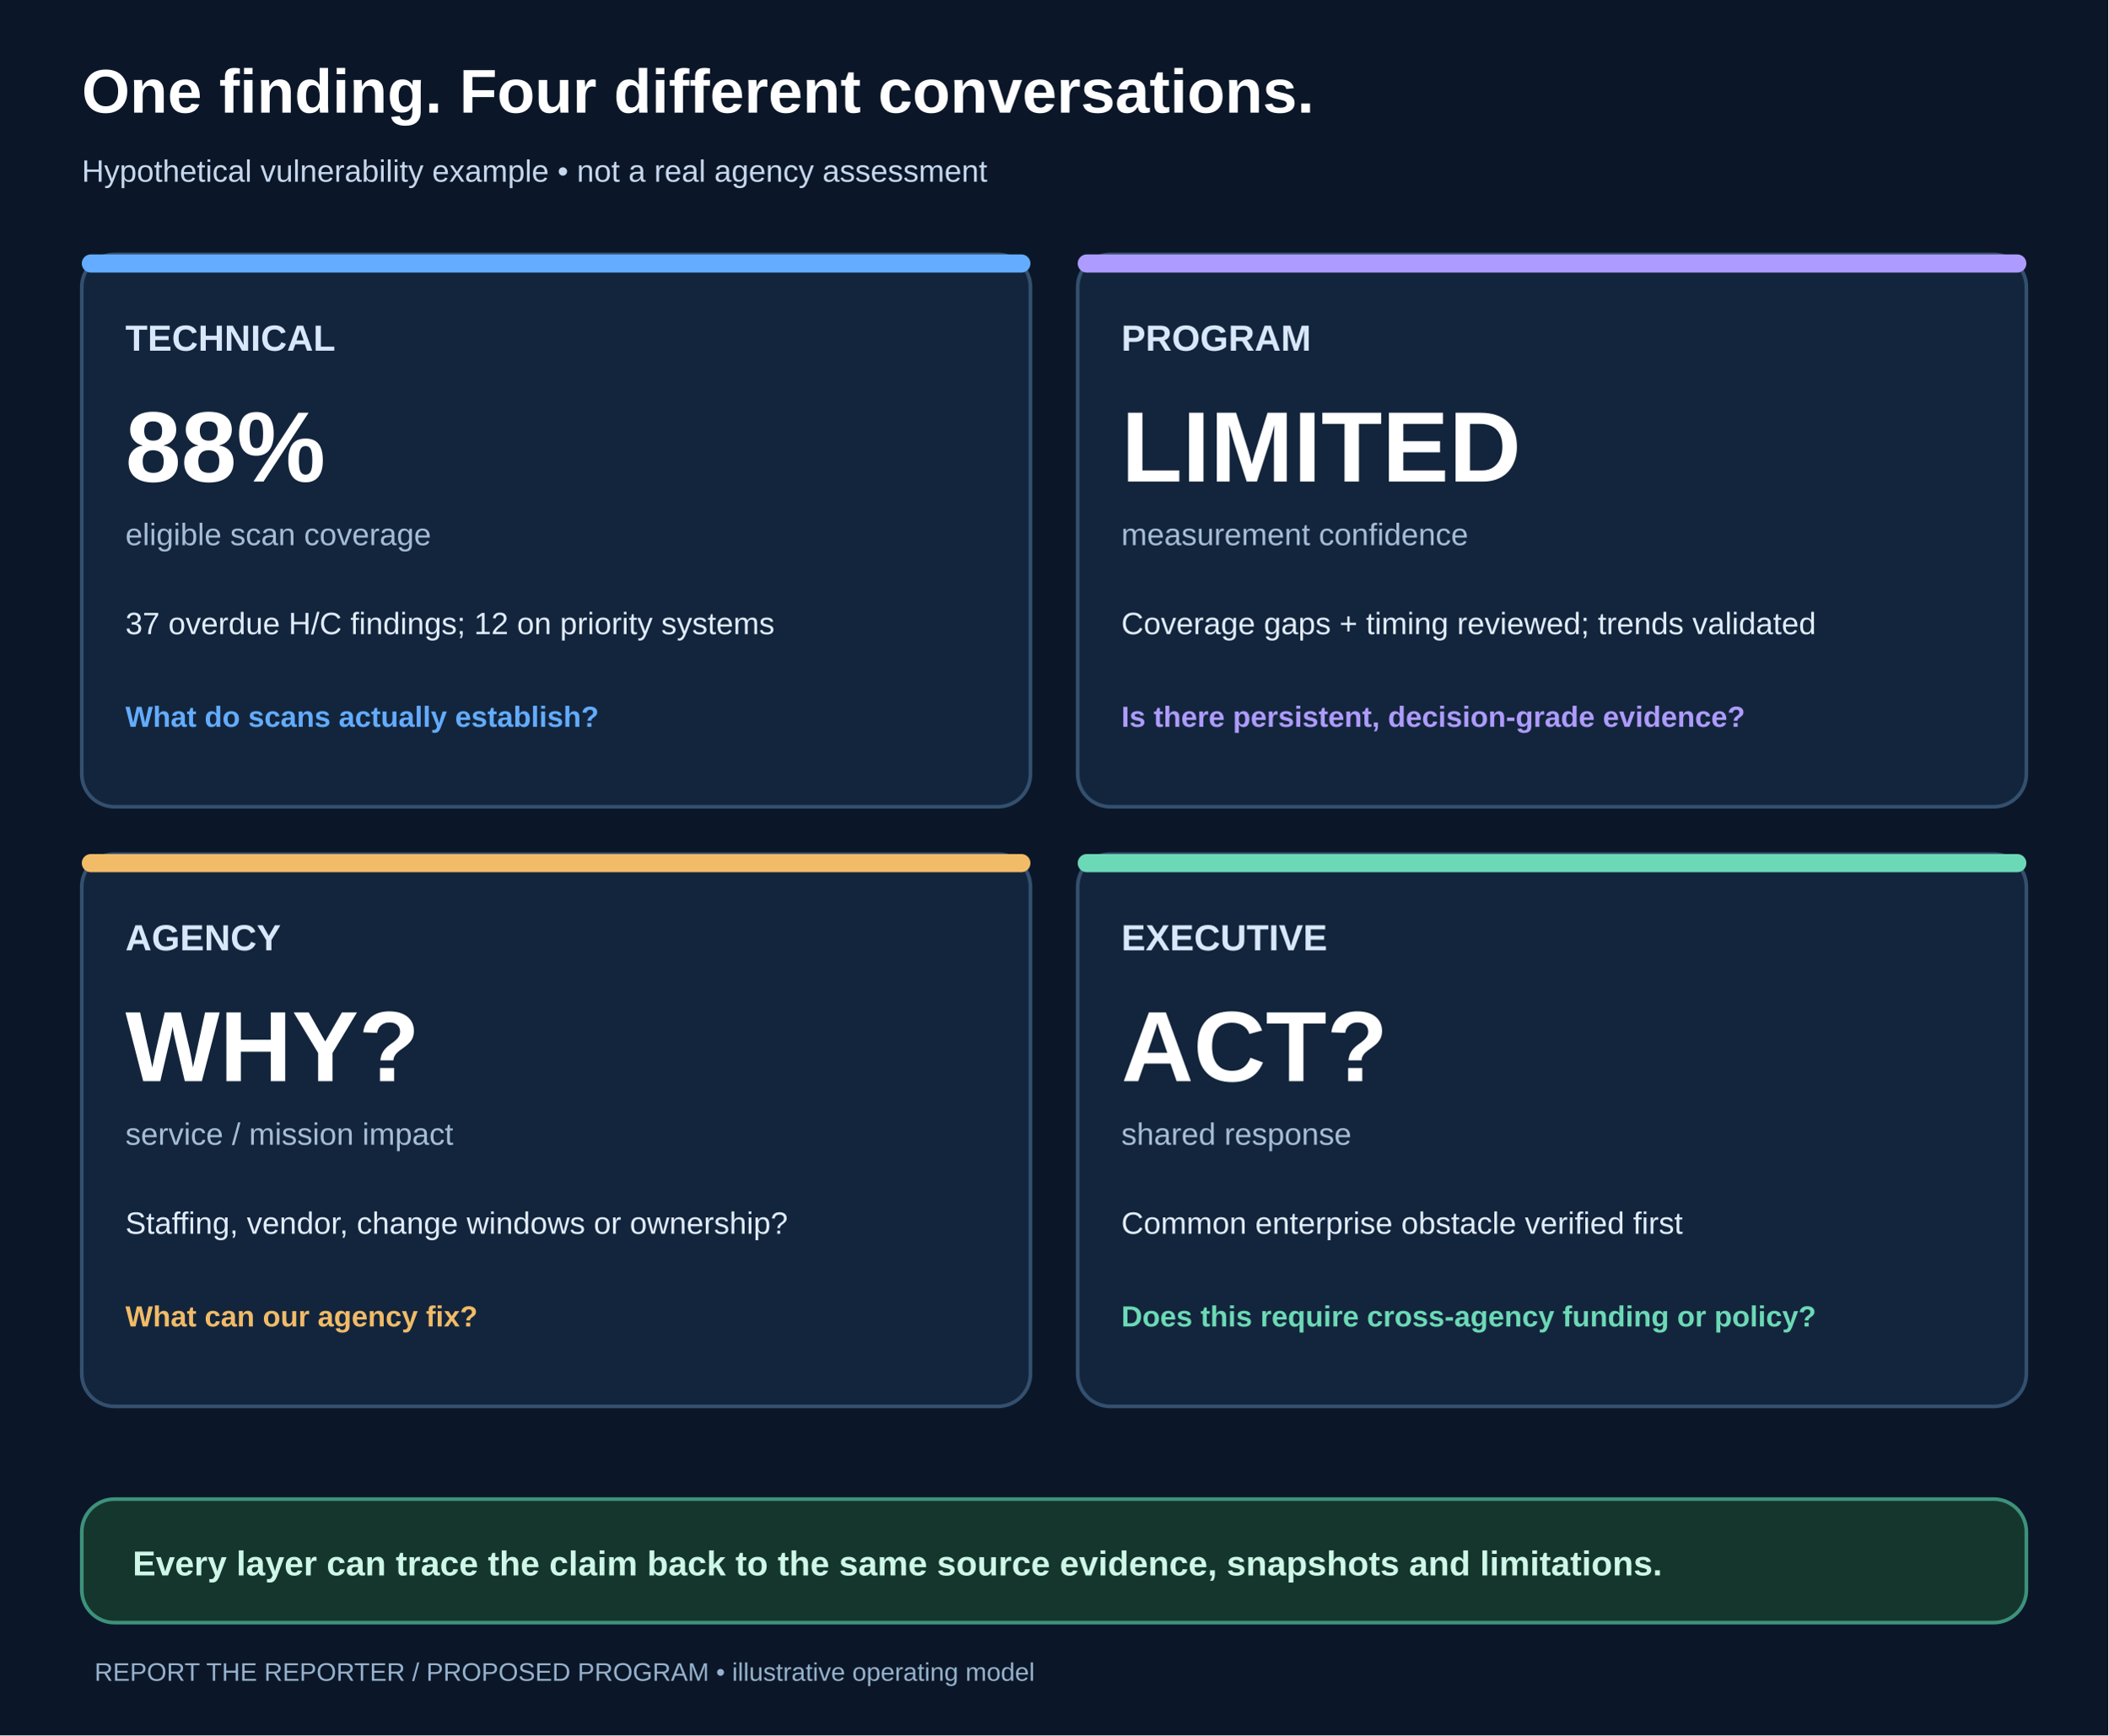
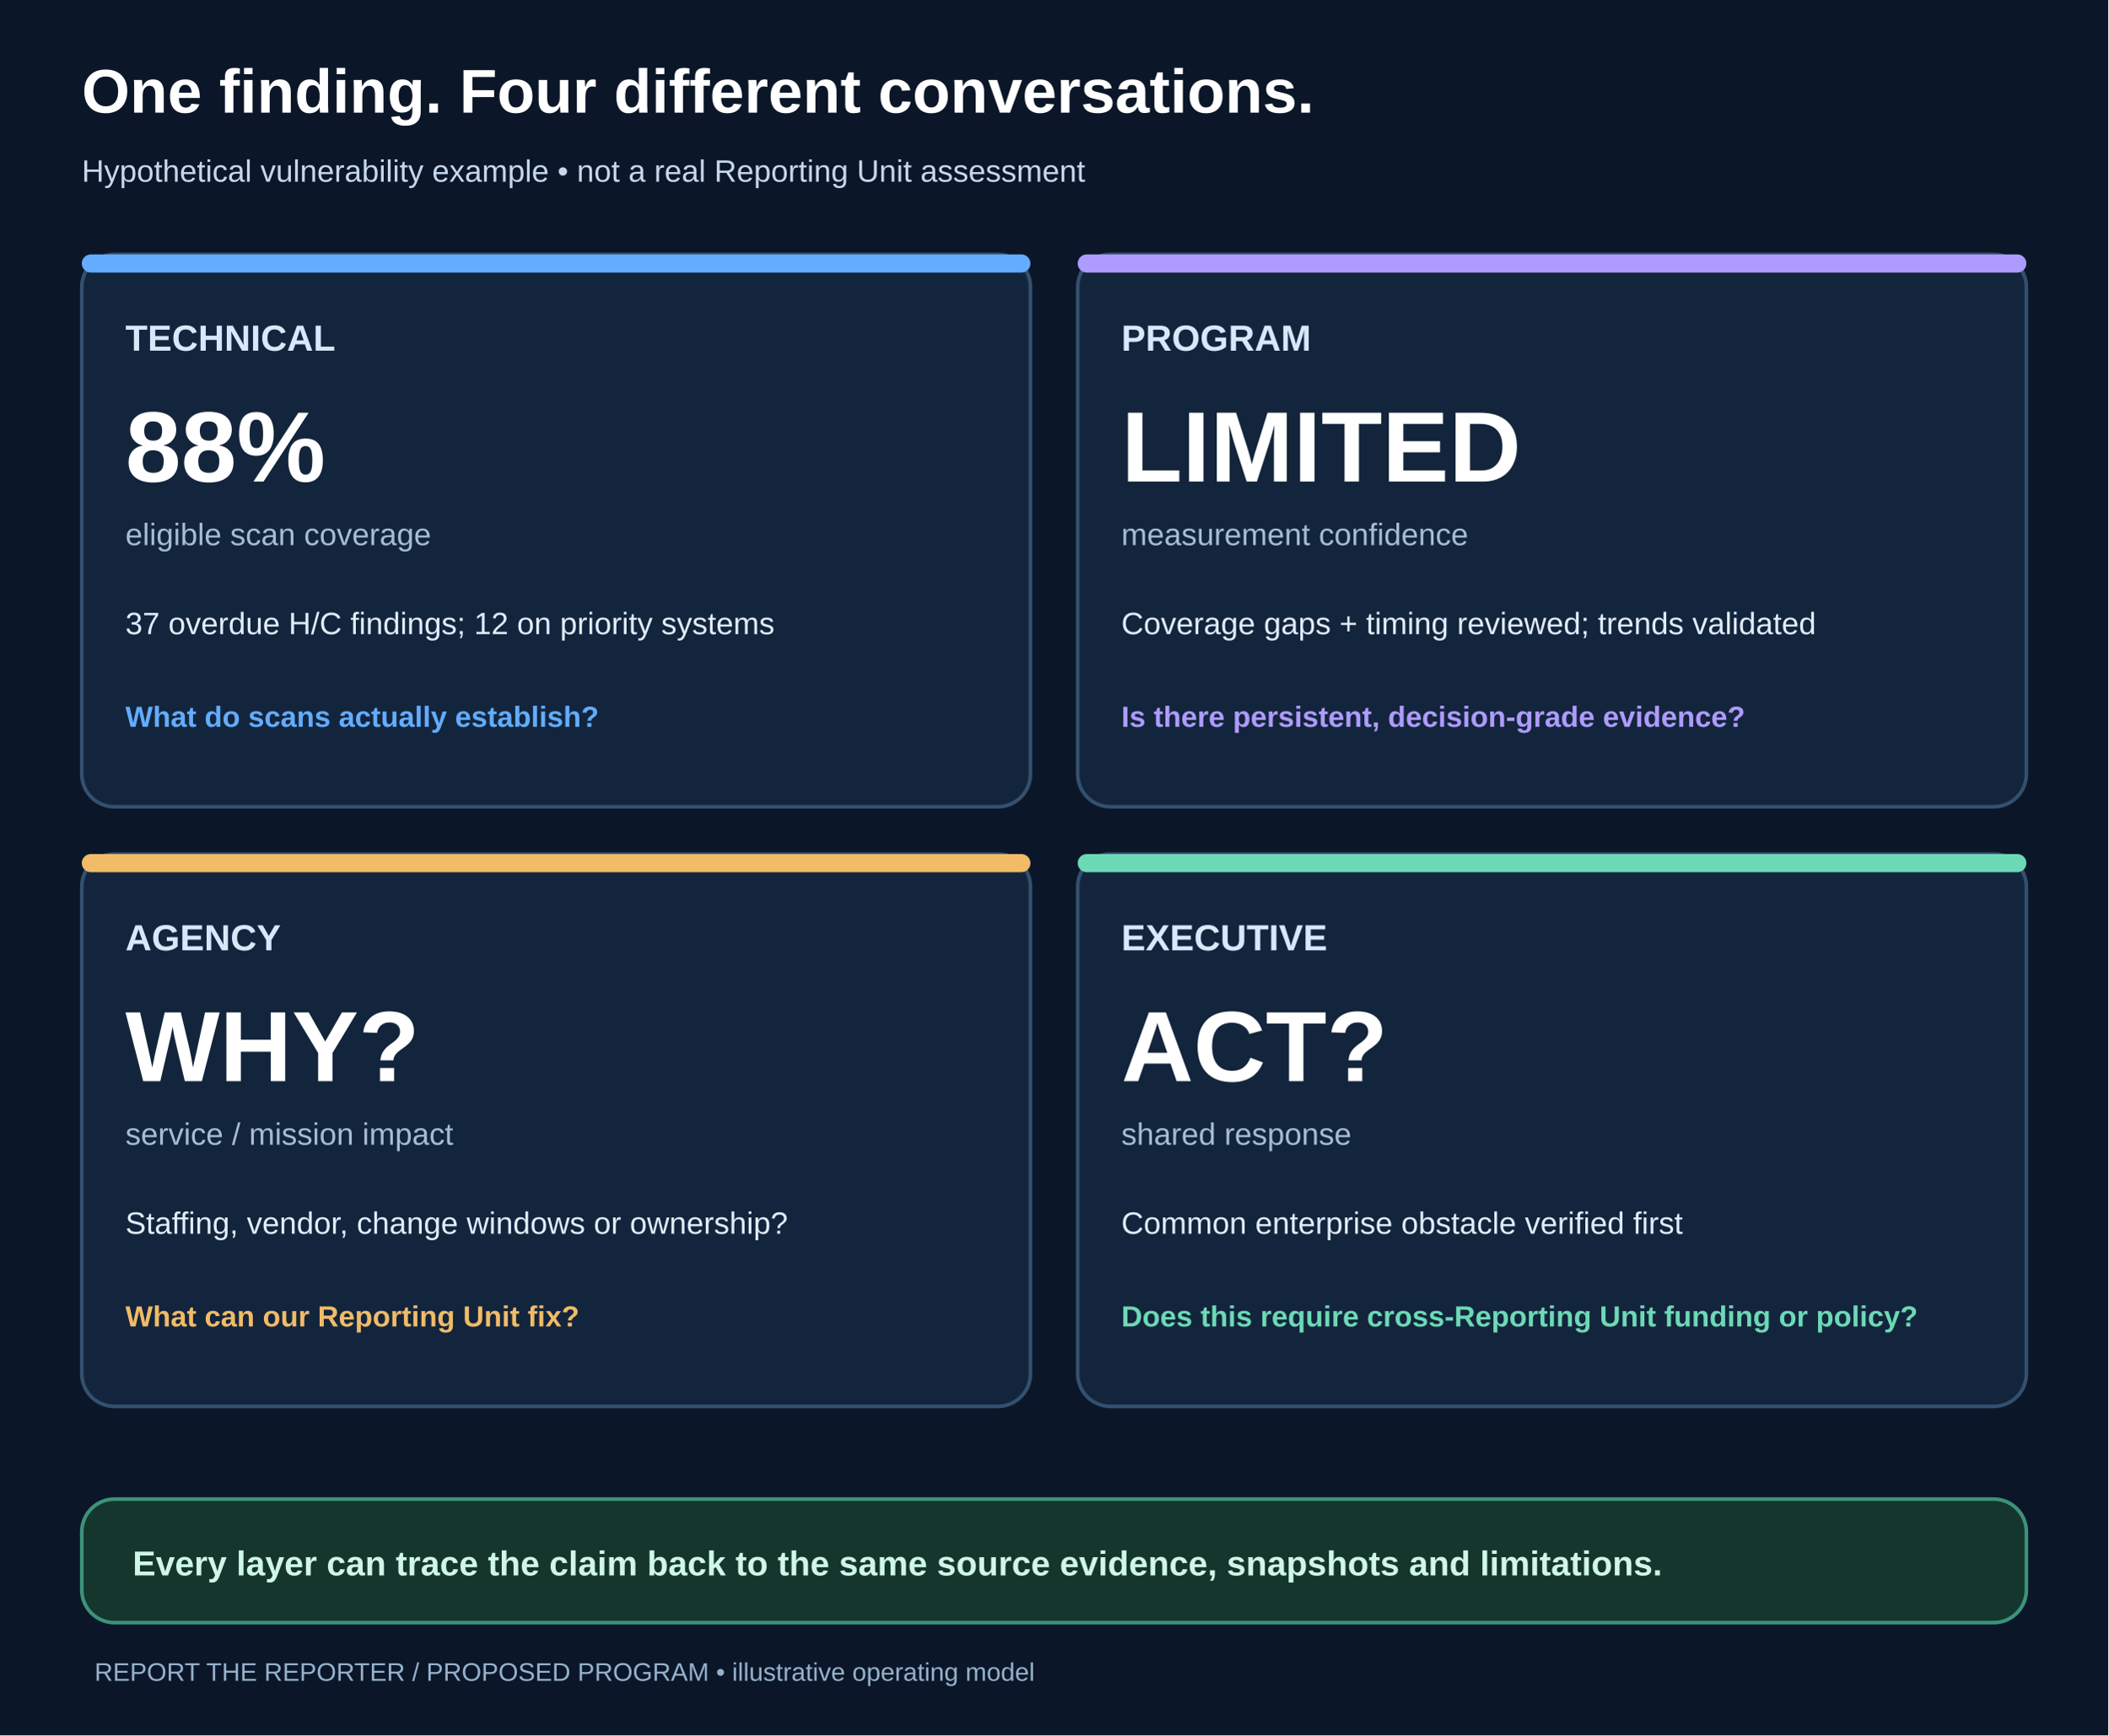
<svg xmlns="http://www.w3.org/2000/svg" role="img" viewBox="0 0 1160 955" width="1160" height="955">
  <defs>
    <marker id="arrow" markerWidth="12" markerHeight="12" refX="10" refY="6" orient="auto">
      <path d="M0 0 L12 6 L0 12Z" fill="#5b9ceb" />
    </marker>
  </defs>
  <rect width="100%" height="100%" fill="#0b1728" />
  <text x="45" y="62" fill="#fff" font-family="Arial,Helvetica,sans-serif" font-size="34" font-weight="700">
    <tspan x="45" dy="0">One finding. Four different conversations.</tspan>
  </text>
  <text x="45" y="100" fill="#c6d7ee" font-family="Arial,Helvetica,sans-serif" font-size="17" font-weight="500">
-     <tspan x="45" dy="0">Hypothetical vulnerability example  •  not a real agency assessment</tspan>
+     <tspan x="45" dy="0">Hypothetical vulnerability example  •  not a real Reporting Unit assessment</tspan>
  </text>
  <rect x="45" y="140" width="522" height="304" rx="18" fill="#13253c" stroke="#34506f" stroke-width="2" />
  <rect x="45" y="140" width="522" height="10" rx="5" fill="#63acff" />
  <text x="69" y="193" fill="#d8e7fa" font-family="Arial,Helvetica,sans-serif" font-size="20" font-weight="700">
    <tspan x="69" dy="0">TECHNICAL</tspan>
  </text>
  <text x="69" y="265" fill="#ffffff" font-family="Arial,Helvetica,sans-serif" font-size="55" font-weight="700">
    <tspan x="69" dy="0">88%</tspan>
  </text>
  <text x="69" y="300" fill="#a6bdd6" font-family="Arial,Helvetica,sans-serif" font-size="17" font-weight="500">
    <tspan x="69" dy="0">eligible scan coverage</tspan>
  </text>
  <text x="69" y="349" fill="#e2edfc" font-family="Arial,Helvetica,sans-serif" font-size="17" font-weight="500">
    <tspan x="69" dy="0">37 overdue H/C findings; 12 on priority systems</tspan>
  </text>
  <text x="69" y="400" fill="#63acff" font-family="Arial,Helvetica,sans-serif" font-size="16" font-weight="600">
    <tspan x="69" dy="0">What do scans actually establish?</tspan>
  </text>
  <rect x="593" y="140" width="522" height="304" rx="18" fill="#13253c" stroke="#34506f" stroke-width="2" />
  <rect x="593" y="140" width="522" height="10" rx="5" fill="#ae9bff" />
  <text x="617" y="193" fill="#d8e7fa" font-family="Arial,Helvetica,sans-serif" font-size="20" font-weight="700">
    <tspan x="617" dy="0">PROGRAM</tspan>
  </text>
  <text x="617" y="265" fill="#ffffff" font-family="Arial,Helvetica,sans-serif" font-size="55" font-weight="700">
    <tspan x="617" dy="0">LIMITED</tspan>
  </text>
  <text x="617" y="300" fill="#a6bdd6" font-family="Arial,Helvetica,sans-serif" font-size="17" font-weight="500">
    <tspan x="617" dy="0">measurement confidence</tspan>
  </text>
  <text x="617" y="349" fill="#e2edfc" font-family="Arial,Helvetica,sans-serif" font-size="17" font-weight="500">
    <tspan x="617" dy="0">Coverage gaps + timing reviewed; trends validated</tspan>
  </text>
  <text x="617" y="400" fill="#ae9bff" font-family="Arial,Helvetica,sans-serif" font-size="16" font-weight="600">
    <tspan x="617" dy="0">Is there persistent, decision-grade evidence?</tspan>
  </text>
  <rect x="45" y="470" width="522" height="304" rx="18" fill="#13253c" stroke="#34506f" stroke-width="2" />
  <rect x="45" y="470" width="522" height="10" rx="5" fill="#f1bb68" />
  <text x="69" y="523" fill="#d8e7fa" font-family="Arial,Helvetica,sans-serif" font-size="20" font-weight="700">
    <tspan x="69" dy="0">AGENCY</tspan>
  </text>
  <text x="69" y="595" fill="#ffffff" font-family="Arial,Helvetica,sans-serif" font-size="55" font-weight="700">
    <tspan x="69" dy="0">WHY?</tspan>
  </text>
  <text x="69" y="630" fill="#a6bdd6" font-family="Arial,Helvetica,sans-serif" font-size="17" font-weight="500">
    <tspan x="69" dy="0">service / mission impact</tspan>
  </text>
  <text x="69" y="679" fill="#e2edfc" font-family="Arial,Helvetica,sans-serif" font-size="17" font-weight="500">
    <tspan x="69" dy="0">Staffing, vendor, change windows or ownership?</tspan>
  </text>
  <text x="69" y="730" fill="#f1bb68" font-family="Arial,Helvetica,sans-serif" font-size="16" font-weight="600">
-     <tspan x="69" dy="0">What can our agency fix?</tspan>
+     <tspan x="69" dy="0">What can our Reporting Unit fix?</tspan>
  </text>
  <rect x="593" y="470" width="522" height="304" rx="18" fill="#13253c" stroke="#34506f" stroke-width="2" />
  <rect x="593" y="470" width="522" height="10" rx="5" fill="#6cd9b6" />
  <text x="617" y="523" fill="#d8e7fa" font-family="Arial,Helvetica,sans-serif" font-size="20" font-weight="700">
    <tspan x="617" dy="0">EXECUTIVE</tspan>
  </text>
  <text x="617" y="595" fill="#ffffff" font-family="Arial,Helvetica,sans-serif" font-size="55" font-weight="700">
    <tspan x="617" dy="0">ACT?</tspan>
  </text>
  <text x="617" y="630" fill="#a6bdd6" font-family="Arial,Helvetica,sans-serif" font-size="17" font-weight="500">
    <tspan x="617" dy="0">shared response</tspan>
  </text>
  <text x="617" y="679" fill="#e2edfc" font-family="Arial,Helvetica,sans-serif" font-size="17" font-weight="500">
    <tspan x="617" dy="0">Common enterprise obstacle verified first</tspan>
  </text>
  <text x="617" y="730" fill="#6cd9b6" font-family="Arial,Helvetica,sans-serif" font-size="16" font-weight="600">
-     <tspan x="617" dy="0">Does this require cross-agency funding or policy?</tspan>
+     <tspan x="617" dy="0">Does this require cross-Reporting Unit funding or policy?</tspan>
  </text>
  <rect x="45" y="825" width="1070" height="68" rx="18" fill="#15362c" stroke="#3d927b" stroke-width="2" />
  <text x="73" y="867" fill="#cef7e8" font-family="Arial,Helvetica,sans-serif" font-size="19" font-weight="600">
    <tspan x="73" dy="0">Every layer can trace the claim back to the same source evidence, snapshots and limitations.</tspan>
  </text>
  <text x="52" y="925" fill="#96b2cd" font-family="Arial,Helvetica,sans-serif" font-size="14" font-weight="500">
    <tspan x="52" dy="0">REPORT THE REPORTER  /  PROPOSED PROGRAM  •  illustrative operating model</tspan>
  </text>
</svg>
